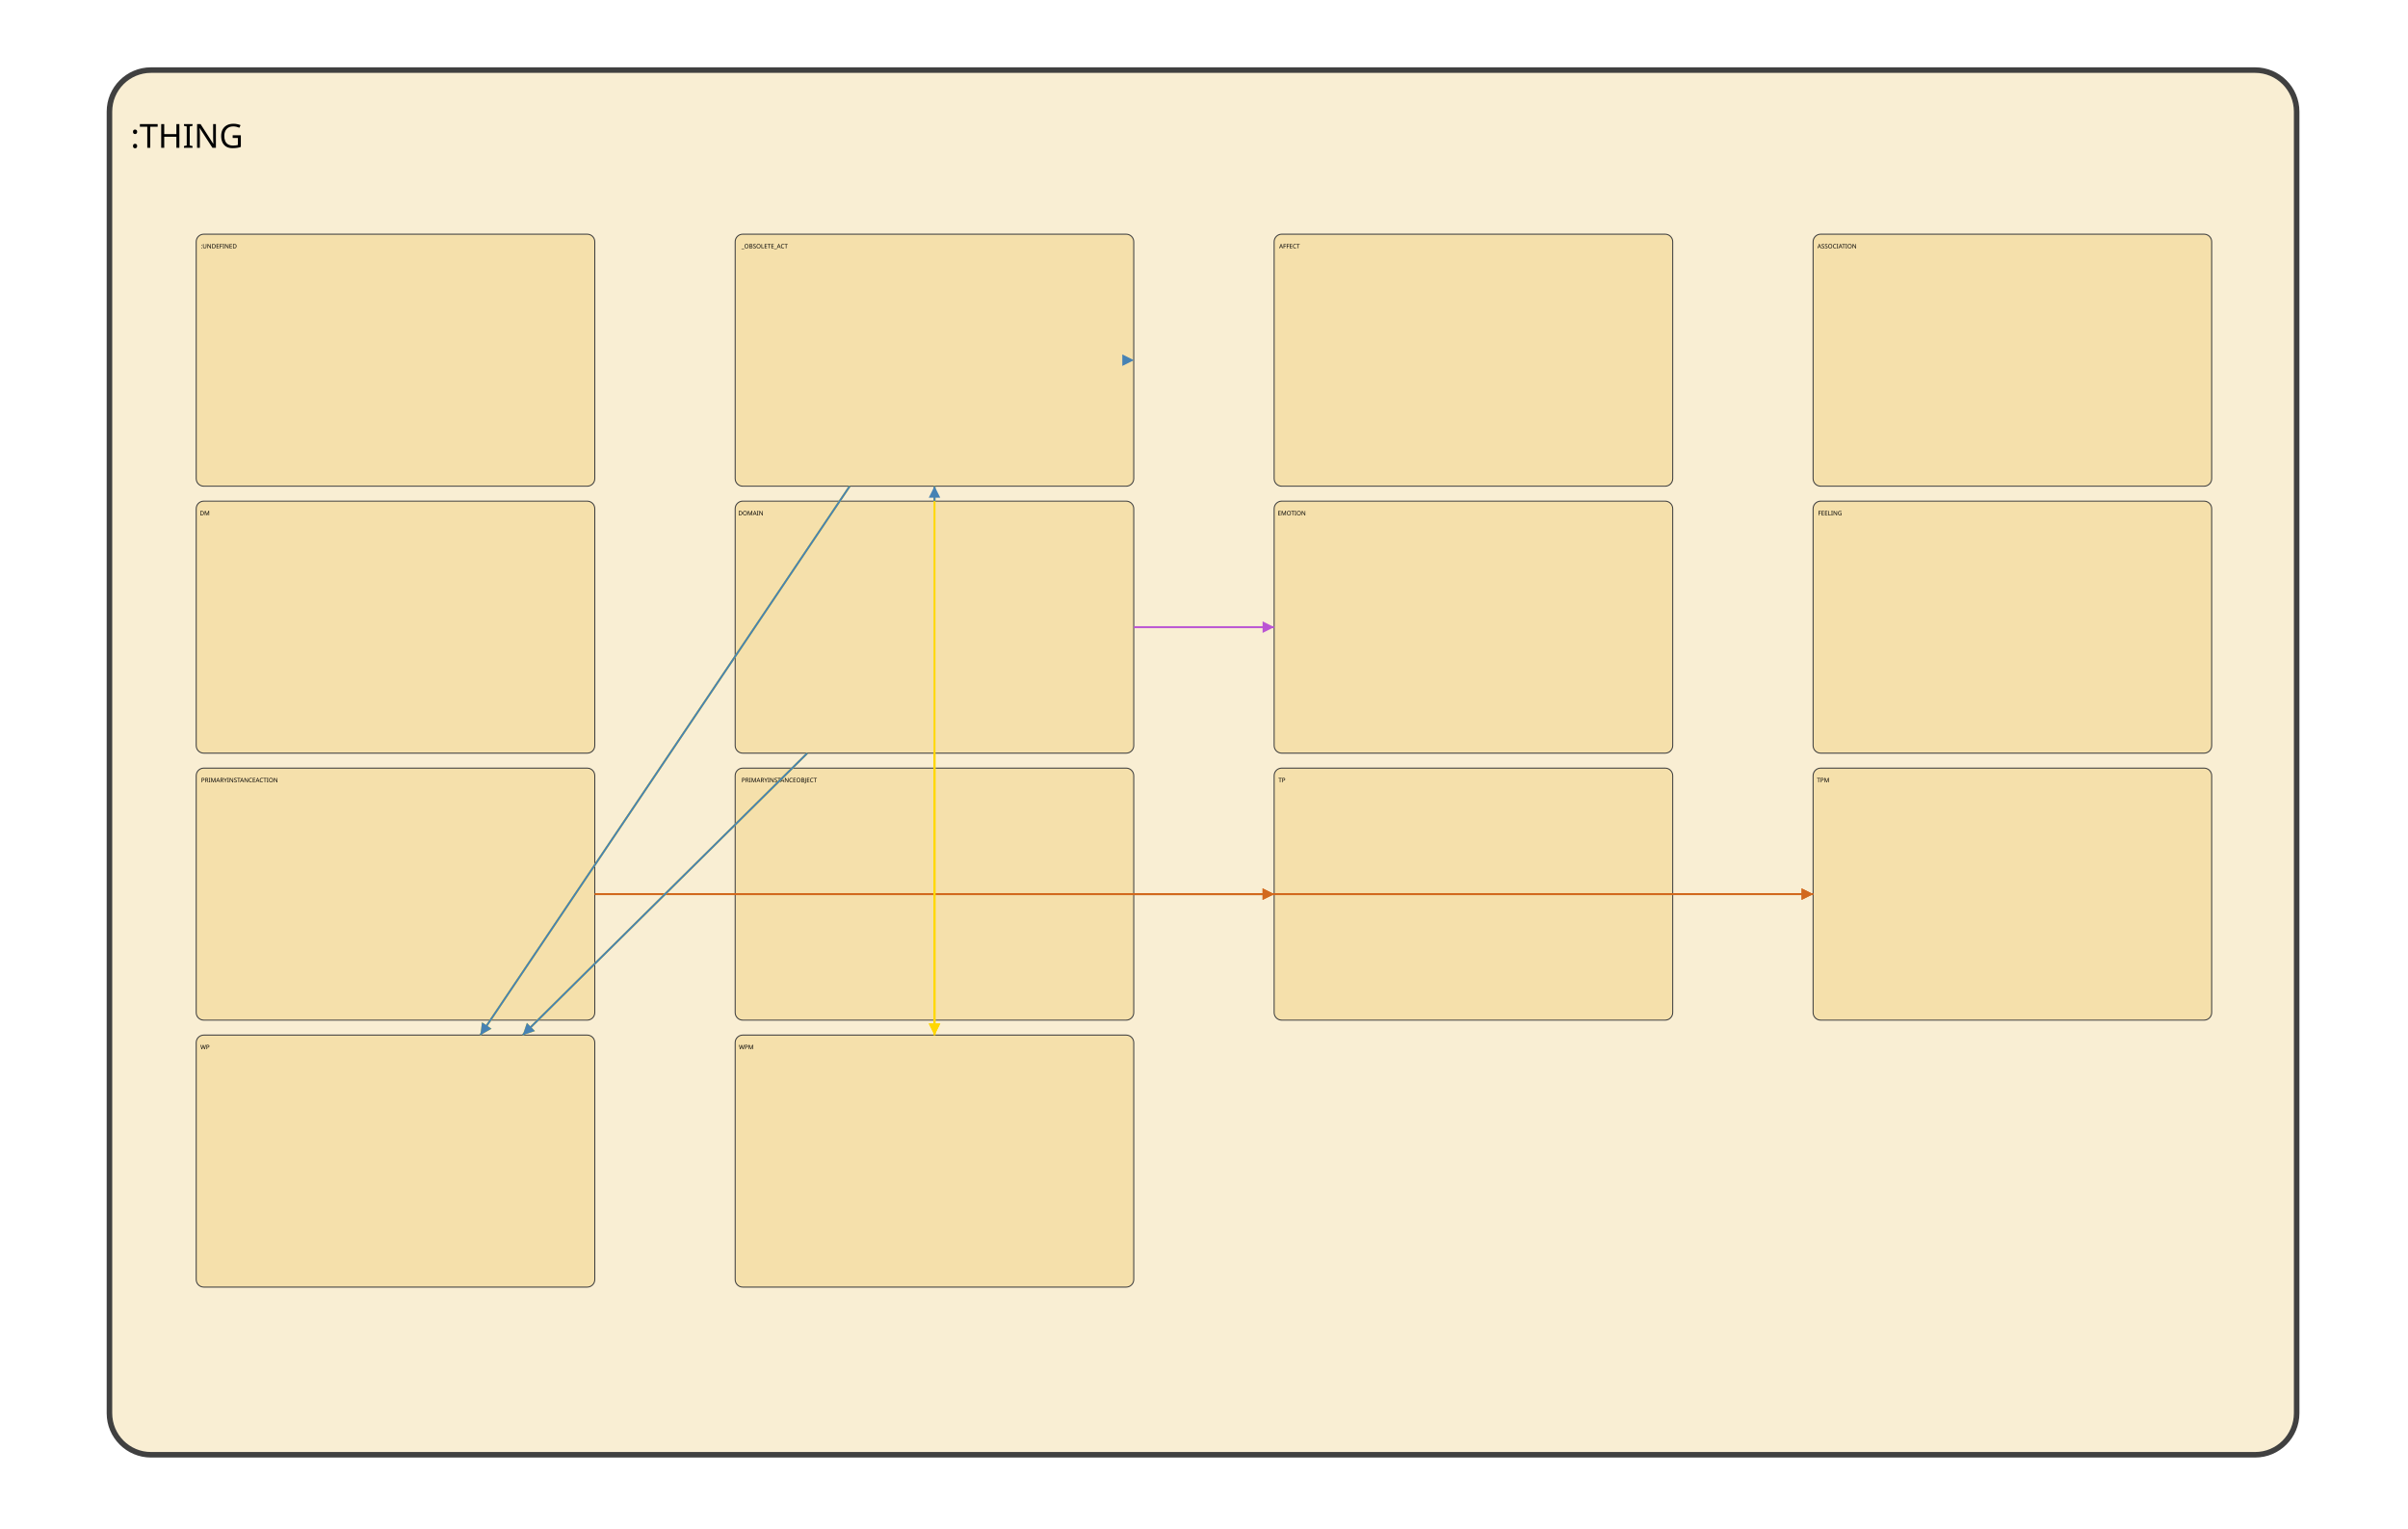
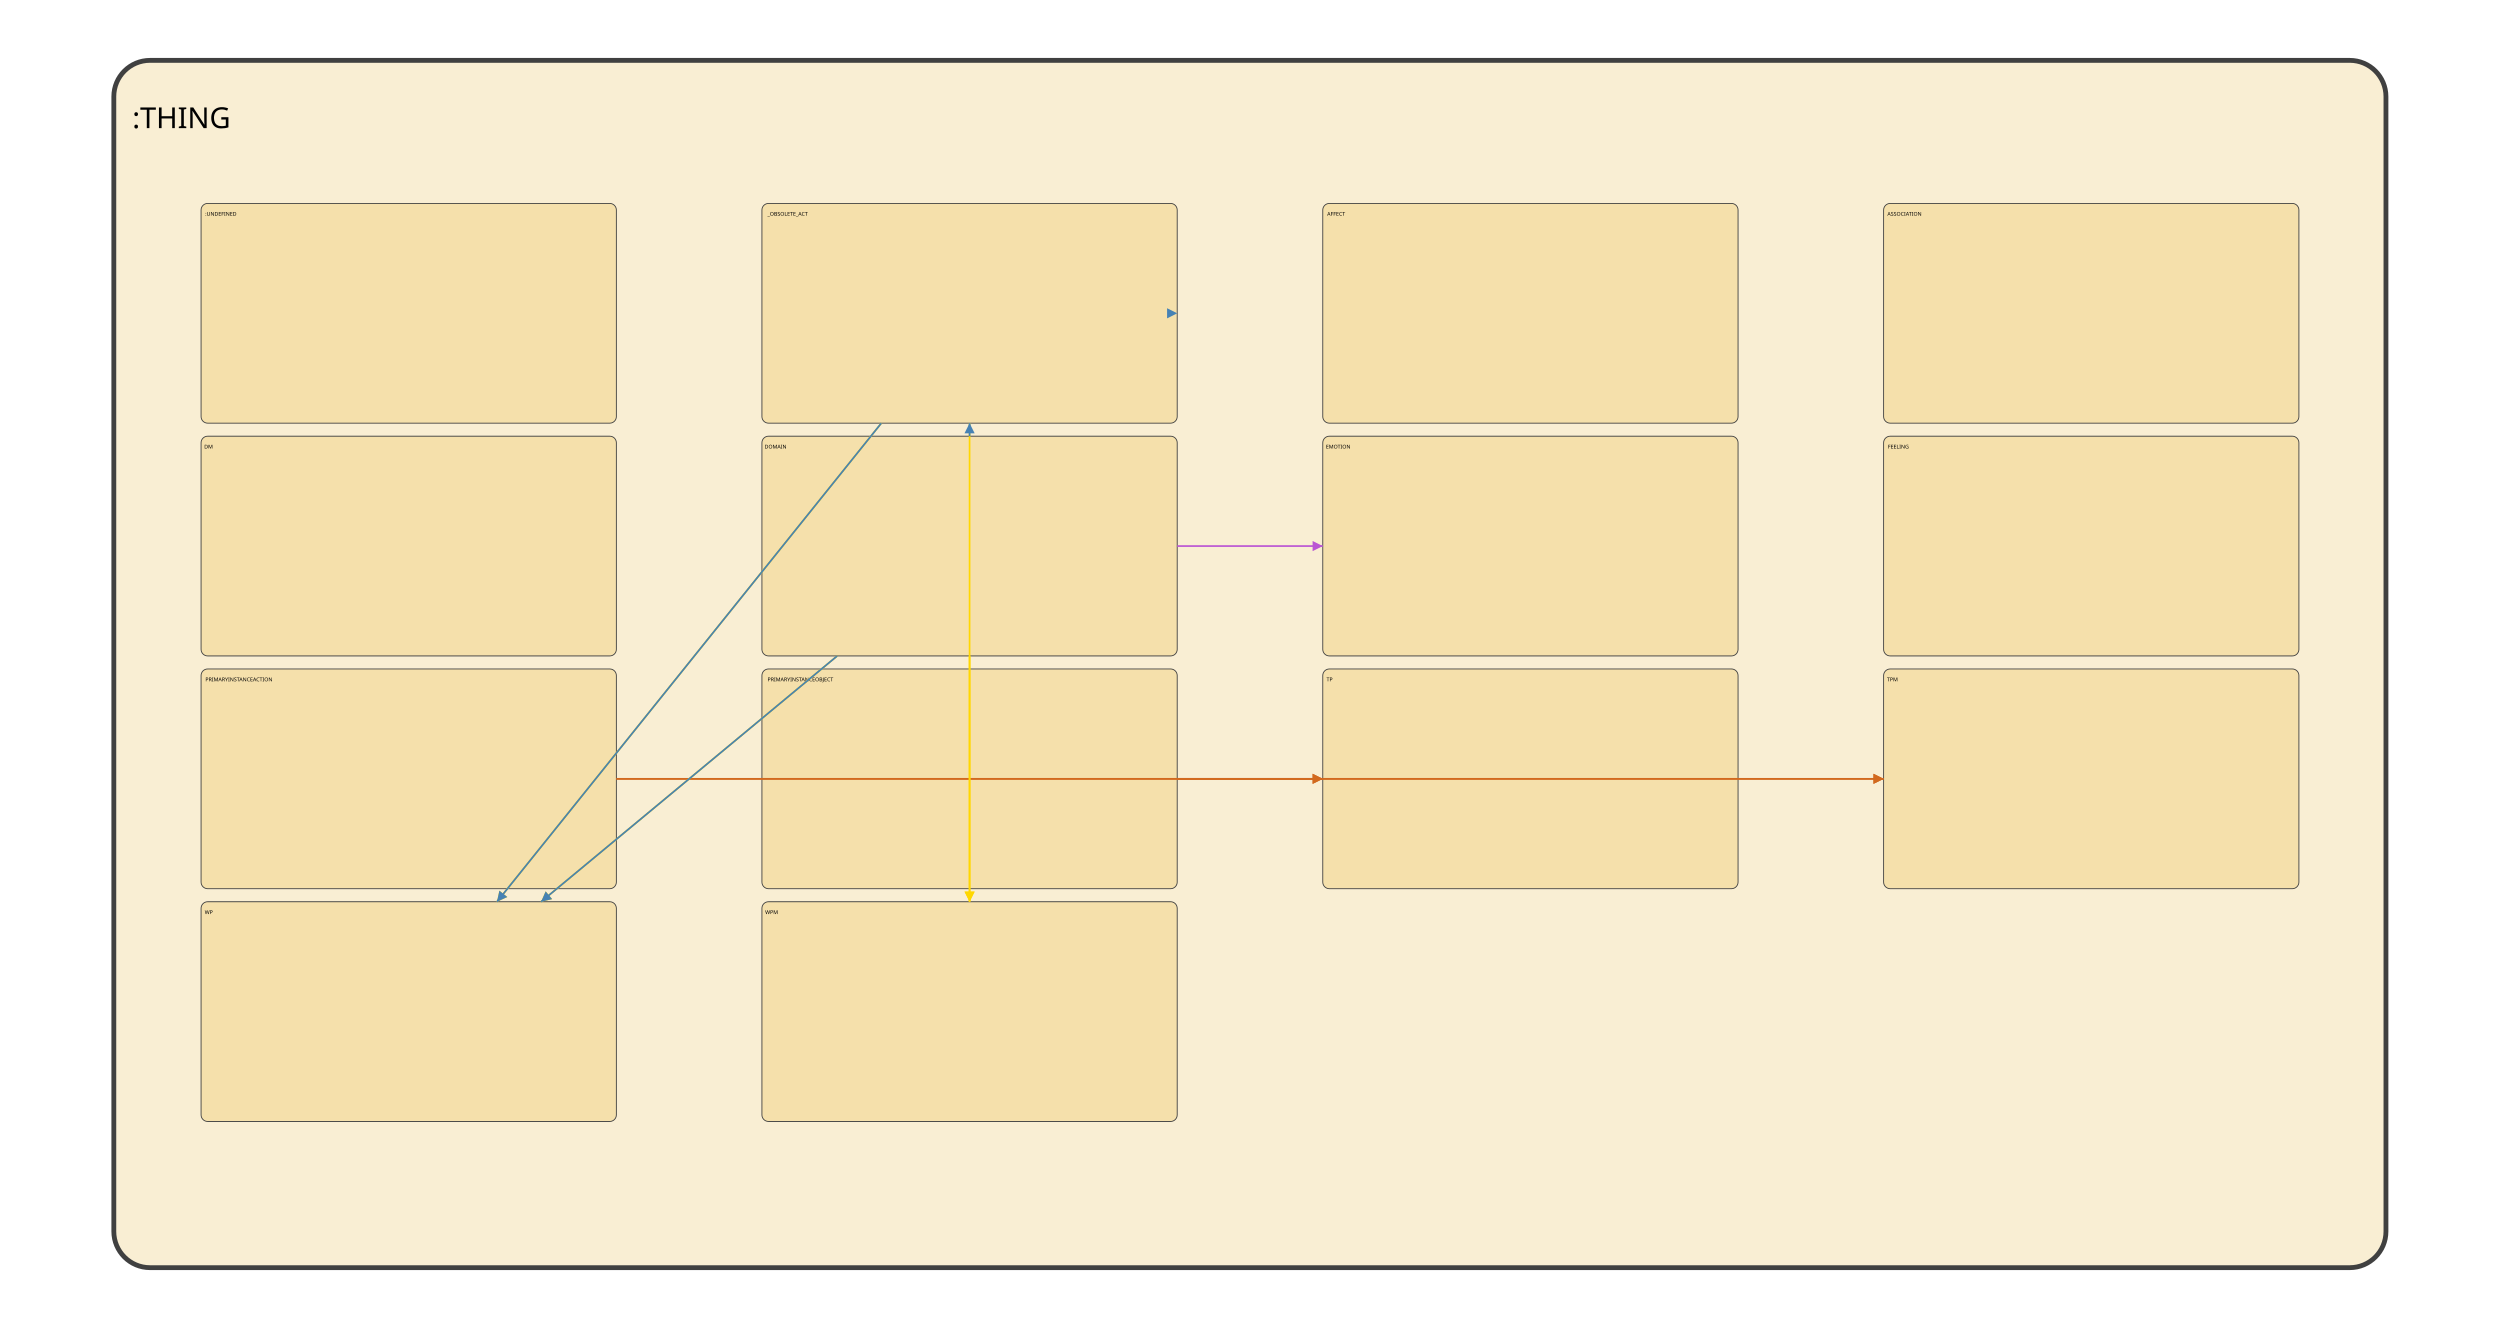
- <svg xmlns="http://www.w3.org/2000/svg" height="844.015" name="snapshot" width="1330.0">
+ <svg xmlns="http://www.w3.org/2000/svg" height="834.015" name="snapshot" width="1570.0">
  <AttributeMap name="Node Type" value="node color" />
  <defs>
    <marker id="arrowHead-10496" markerHeight="6" markerUnits="strokeWidth" markerWidth="8" orient="auto" refX="10" refY="5" viewBox="0 0 10 10">
      <path d="M 0 0 L 10 5 L 0 10 z" fill="rgb(255,215,0)" />
    </marker>
    <marker id="arrowHead-2987746" markerHeight="6" markerUnits="strokeWidth" markerWidth="8" orient="auto" refX="10" refY="5" viewBox="0 0 10 10">
      <path d="M 0 0 L 10 5 L 0 10 z" fill="rgb(210,105,30)" />
    </marker>
    <marker id="arrowHead-4565549" markerHeight="6" markerUnits="strokeWidth" markerWidth="8" orient="auto" refX="10" refY="5" viewBox="0 0 10 10">
      <path d="M 0 0 L 10 5 L 0 10 z" fill="rgb(186,85,211)" />
    </marker>
    <marker id="arrowHead-12156236" markerHeight="6" markerUnits="strokeWidth" markerWidth="8" orient="auto" refX="10" refY="5" viewBox="0 0 10 10">
      <path d="M 0 0 L 10 5 L 0 10 z" fill="rgb(70,130,180)" />
    </marker>
  </defs>
-   <g id="displayBean" transform="matrix(1.063404,0.0,0.0,1.063404,-42.16399,18.07604)">
-     <image visibility="hidden">ffd8ffe000104a46494600010200000100010000ffdb004300080606070605080707070909080a0c140d0c0b0b0c1912130f141d1a1f1e1d1a1c1c20242e2720222c231c1c2837292c30313434341f27393d38323c2e333432ffdb0043010909090c0b0c180d0d1832211c213232323232323232323232323232323232323232323232323232323232323232323232323232323232323232323232323232ffc0001108003f006403012200021101031101ffc4001f0000010501010101010100000000000000000102030405060708090a0bffc400b5100002010303020403050504040000017d01020300041105122131410613516107227114328191a1082342b1c11552d1f02433627282090a161718191a25262728292a3435363738393a434445464748494a535455565758595a636465666768696a737475767778797a838485868788898a92939495969798999aa2a3a4a5a6a7a8a9aab2b3b4b5b6b7b8b9bac2c3c4c5c6c7c8c9cad2d3d4d5d6d7d8d9dae1e2e3e4e5e6e7e8e9eaf1f2f3f4f5f6f7f8f9faffc4001f0100030101010101010101010000000000000102030405060708090a0bffc400b51100020102040403040705040400010277000102031104052131061241510761711322328108144291a1b1c109233352f0156272d10a162434e125f11718191a262728292a35363738393a434445464748494a535455565758595a636465666768696a737475767778797a82838485868788898a92939495969798999aa2a3a4a5a6a7a8a9aab2b3b4b5b6b7b8b9bac2c3c4c5c6c7c8c9cad2d3d4d5d6d7d8d9dae2e3e4e5e6e7e8e9eaf2f3f4f5f6f7f8f9faffda000c03010002110311003f00f799de456458c72d9a8f75cff74fe952bffc7c45f46fe9590b7339504caf923d6b0ab51437b9a422e5b1a5bae7fba7f4a375cff74fe959df689bfe7abffdf55a12bb7f66abee21b6a9c8383daa61554ef6be83945a1775cff74fe94d66bcdbf22f3ef8aa1f689bfe7b3ffdf54e4b89b7ae657c6477a85888b76d47ecd96a07d4483e7c48873c796fbbf98152eeb9fee9fd2997f232c71b23b2e4f638cf1547ed137fcf57ff00beaaaa558c25caee28c1c95cd1dd73fdd3fa51bae7fba7f4aab6734ad748ad231073c13ed4ebe9248ee4049194141c03ee69fb55c9cfa872be6e52c6eb9fee9fd291a4b8452c41c0f502b3fed137fcf67ffbeaac5bcaf243701dcb602e327eb4a15a33972ab84a0d2b9a7451457519113ffaf8be8d5849bb62f23a7a56ebff00c7c45f46ac2475d8bcf6ae3c574d0da9751d86f51f97ff005eb4e6e3495c7f717afe1597bd7d6b4e538d294b71f22f5edd2a30fb4b4e83a9ba333e7f51f953e307cd4c918dc3b7bfd699bd7d69f1b032a00792c3f9d73c6fccb4347b6e5fd4f3e5c78c7de3fcab37e6f51f97ff005eb4b5321638f27ab1ea6b3b7afad6d89bfb4d88a7f0962c73f6c4c91dfa0f6a7ea5bbed63180360fe66996241bc4c7bff002a7ea4c05d004f3b07f3354afec1e9d45ff2f0a7f37a8fcbff00af56ecf3e55ce4e4ed5edf5aabbd7d6ad599cc57247f757fad4504fda2d0aa9f09ad451457a473113ffc7c45f46fe9586a331afd2b71ff00d7c5f46ac245f91793d3d6b8b16b636a3d477038ed5a5206fecb1903ee2e3f4accd83d4fe75a930ce94b8e3e45e9f85461d692d7a155374661191c8069c99f31781f785336fb9fce9f1802543c9f9877f7ae78af796a68de85fd4b3e5c7903ef1ef59dcfa0adc9a08e75024048072307150ff67dbff75bfefa35d95b0f29cb9918c2a28ab328d967ed69c0effca9fa8ffc7d0ff707f3357a3b386270e8a770e99626965b58a770cea49031c31154a84bd9727517b45cdcc63559b4ff005573feeaff0033573fb3edff00badff7d1a1ede282094c608dc067249a8a5879425ccc72a8a4ac5aa28a2bb4c489ff00e3e22fa37f4ace5d3ee028185e07ad69491bb32b23852b9eab9fea29bb6e3fe7ac5ff7ecff00f155954a519fc45464e3b19ff609fd17f3abcf0bb588846378503db8c53b6dc7fcf58bfefd9ffe2a8db71ff3d62ffbf67ff8aa50a3185ecb71b9b7b99ff609fd17f3a72584e1d490b80477abdb6e3fe7ac5ff7ecff00f1546db8ff009eb17fdfb3ff00c554ac3413bd87ed244d4543b6e3fe7ac5ff007ecfff001546db8ff9eb17fdfb3ffc556f73326a2a1db71ff3d62ffbf67ff8aa36dc7fcf58bfefd9ff00e2a8b81354573ff1eeff004a4db71ff3d62ffbf67ff8aa478a7752ad2c783d7119ff001a009e8a28a607ffd9</image>
+   <g id="displayBean" transform="matrix(1.063369,0.0,0.0,1.063369,-49.74436,17.91776)">
+     <image visibility="hidden">ffd8ffe000104a46494600010200000100010000ffdb004300080606070605080707070909080a0c140d0c0b0b0c1912130f141d1a1f1e1d1a1c1c20242e2720222c231c1c2837292c30313434341f27393d38323c2e333432ffdb0043010909090c0b0c180d0d1832211c213232323232323232323232323232323232323232323232323232323232323232323232323232323232323232323232323232ffc00011080035006403012200021101031101ffc4001f0000010501010101010100000000000000000102030405060708090a0bffc400b5100002010303020403050504040000017d01020300041105122131410613516107227114328191a1082342b1c11552d1f02433627282090a161718191a25262728292a3435363738393a434445464748494a535455565758595a636465666768696a737475767778797a838485868788898a92939495969798999aa2a3a4a5a6a7a8a9aab2b3b4b5b6b7b8b9bac2c3c4c5c6c7c8c9cad2d3d4d5d6d7d8d9dae1e2e3e4e5e6e7e8e9eaf1f2f3f4f5f6f7f8f9faffc4001f0100030101010101010101010000000000000102030405060708090a0bffc400b51100020102040403040705040400010277000102031104052131061241510761711322328108144291a1b1c109233352f0156272d10a162434e125f11718191a262728292a35363738393a434445464748494a535455565758595a636465666768696a737475767778797a82838485868788898a92939495969798999aa2a3a4a5a6a7a8a9aab2b3b4b5b6b7b8b9bac2c3c4c5c6c7c8c9cad2d3d4d5d6d7d8d9dae2e3e4e5e6e7e8e9eaf2f3f4f5f6f7f8f9faffda000c03010002110311003f00f7998c9b916338272699b6ebfbe3f4ff000a95ff00d7c7f46fe9582aabb07ca3a7a573d6abecec6908f31b3b6ebfbe3f4ff0a36dd7f7c7e9fe1591b57fba3f2ad49803a5004646c5fe9534eaf3a6fb798e50e5b0fdb75fdf1fa7f85056ef1c3a83ef8ff0ac8dabfdd1f953a350244c019dc2b35894ddadf894e99a3125f8044d344cd9e362ede3f1cd49b6ebfbe3f4ff000a8b5200c51ee0339acddabfdd1f955d5adece5cbfa9308732b9afb6ebfbe3f4ff000a36dd7f7c7e9fe1542c40178980075fe54fd4941b95240cec1fccd3557f77cffa8727bdca5cdb75fdf1fa7f85237da514b17181cf6ff0ac9dabfdd1f955ab2004773818f957fad4d3afcf2e5b7e23942cae6b514515d86246ff00ebe3fa37f4ac1455d8bf28e95bcffebe3fa37f4ac150762fcc7a7b571e2fa6a6d4ba8edabfdd1f956a4dce963fdc5fe9595838fbc7f4ad39483a5800edf957fa567877a4b5e8554dd199b17d053e3502542147de1da98738fbff00ca9f1f12a7cdfc42b08b7ccb5346b4d8bfa900d1c791fc5deb3b62ff00747e55a3a910638f0d8f9bb566ff00c0cfe95b625fef37229fc259b1005da6001d7b7b549a9006e17201f907f3351d8f1769f367aff2a7ea43372b863f7074fa9aa5fc07af517fcbc2a6c5fee8fcaad590023b9c003e55feb55707fbc7f4ab565c4573ce7e55feb59e1ff88b51d4f84d6a28a2bd33988dff00d7c7f46fe95829bb62f4e95bcdfebe3fa37f4ace1a6ce140dd1f03d4ff008572e261295b951ad3695ee53f9bdab566cff658c7f717afe155ff00b3a7fef47f99ff000abaf0335988411bb6819edc5451a738a95d0e724dab18df37b53a3cf9a99c6370ab5fd9d3ff007a3fccff00852a69f32ba92d1e0107a9ff000ac6346a5d685b9c6db976e6dfed0aa376dc1cf4cd56fecc1ff3d7ff001dabf4577ca9424eed1829b5a22a4162219449e6671db14eb8b3171207dfb7031d335668a3d9439796da0733bdca1fd983fe7aff00e3b4f5b516d0cc77eedca3b63a67fc6ae5473ffa87fa5254a1177481ce4f4649451456a48c78c390773291d0a9a6f927fe7ac9f9d1451600f24ffcf593f3a3c93ff3d64fce8a295803c93ff3d64fce8f24ff00cf593f3a28a2c01e49ff009eb27e747927fe7ac9f9d1451600f24ffcf593f3a3c93ff3d64fce8a28b007927fe7ac9f9d060dc3064908f4cd14516025a28a2981ffd9</image>
    <g id="nodes_and_labels">
-       <rect fill="rgb(249,238,211)" height="500.0" id=":THING" panelMode="Children" rx="15.0" ry="15.0" stroke="rgb(64,64,64)" stroke-width="2" transform="matrix(1.438,0.0,0.0,1.438,96.5,19.4)" visibility="visible" width="790.0">
-         <transform height="1.438" scaleX="96.5" scaleY="19.4" width="0.0" x="1.438" y="0.0" />
+       <rect fill="rgb(249,238,211)" height="500.0" id=":THING" panelMode="Children" rx="15.0" ry="15.0" stroke="rgb(64,64,64)" stroke-width="2" transform="matrix(1.426,0.0,0.0,1.426,114.0,18.8)" visibility="visible" width="941.0">
+         <transform height="1.426" scaleX="114.0" scaleY="18.8" width="0.0" x="1.426" y="0.0" />
        <focus>false</focus>
      </rect>
-       <text fill="black" font-family="Dialog" font-size="12" text-anchor="middle" transform="matrix(1.438,0.0,0.0,1.438,96.5,19.4)" x="28.0" y="28.064">:THING</text>
-       <rect fill="rgb(245,224,171)" height="500.0" id="_OBSOLETE_ACT" panelMode="Closed" rx="15.0" ry="15.0" stroke="rgb(64,64,64)" stroke-width="2" transform="matrix(0.261716,0.0,0.0,0.261716,421.496,104.6024)" visibility="visible" width="791.0">
-         <transform height="0.182" scaleX="226.006" scaleY="59.251" width="0.0" x="0.182" y="0.0" />
-         <parentId>1074</parentId>
+       <text fill="black" font-family="Dialog" font-size="12" text-anchor="middle" transform="matrix(1.426,0.0,0.0,1.426,114.0,18.8)" x="28.0" y="28.064">:THING</text>
+       <rect fill="rgb(245,224,171)" height="500.0" id="_OBSOLETE_ACT" panelMode="Closed" rx="15.0" ry="15.0" stroke="rgb(64,64,64)" stroke-width="2" transform="matrix(0.259532,0.0,0.0,0.259532,496.753,103.2914)" visibility="visible" width="945.0">
+         <transform height="0.182" scaleX="268.41" scaleY="59.251" width="0.0" x="0.182" y="0.0" />
+         <parentId>873</parentId>
        <focus>false</focus>
      </rect>
-       <text fill="black" font-family="Dialog" font-size="12" text-anchor="middle" transform="matrix(0.261716,0.0,0.0,0.261716,421.496,104.6024)" x="58.5" y="28.064">_OBSOLETE_ACT</text>
-       <rect fill="rgb(245,224,171)" height="500.0" id="WPM" panelMode="Closed" rx="15.0" ry="15.0" stroke="rgb(64,64,64)" stroke-width="2" transform="matrix(0.261716,0.0,0.0,0.261716,421.496,520.4774)" visibility="visible" width="791.0">
-         <transform height="0.182" scaleX="226.006" scaleY="348.454" width="0.0" x="0.182" y="0.0" />
-         <parentId>1074</parentId>
+       <text fill="black" font-family="Dialog" font-size="12" text-anchor="middle" transform="matrix(0.259532,0.0,0.0,0.259532,496.753,103.2914)" x="58.5" y="28.064">_OBSOLETE_ACT</text>
+       <rect fill="rgb(245,224,171)" height="500.0" id="WPM" panelMode="Closed" rx="15.0" ry="15.0" stroke="rgb(64,64,64)" stroke-width="2" transform="matrix(0.259532,0.0,0.0,0.259532,496.753,515.6959)" visibility="visible" width="945.0">
+         <transform height="0.182" scaleX="268.41" scaleY="348.454" width="0.0" x="0.182" y="0.0" />
+         <parentId>873</parentId>
        <focus>false</focus>
      </rect>
-       <text fill="black" font-family="Dialog" font-size="12" text-anchor="middle" transform="matrix(0.261716,0.0,0.0,0.261716,421.496,520.4774)" x="22.0" y="28.064">WPM</text>
-       <rect fill="rgb(245,224,171)" height="500.0" id="WP" panelMode="Closed" rx="15.0" ry="15.0" stroke="rgb(64,64,64)" stroke-width="2" transform="matrix(0.261716,0.0,0.0,0.261716,141.56,520.4774)" visibility="visible" width="791.0">
-         <transform height="0.182" scaleX="31.335" scaleY="348.454" width="0.0" x="0.182" y="0.0" />
-         <parentId>1074</parentId>
+       <text fill="black" font-family="Dialog" font-size="12" text-anchor="middle" transform="matrix(0.259532,0.0,0.0,0.259532,496.753,515.6959)" x="22.0" y="28.064">WPM</text>
+       <rect fill="rgb(245,224,171)" height="500.0" id="WP" panelMode="Closed" rx="15.0" ry="15.0" stroke="rgb(64,64,64)" stroke-width="2" transform="matrix(0.259532,0.0,0.0,0.259532,165.531,515.6959)" visibility="visible" width="945.0">
+         <transform height="0.182" scaleX="36.137" scaleY="348.454" width="0.0" x="0.182" y="0.0" />
+         <parentId>873</parentId>
        <focus>false</focus>
      </rect>
-       <text fill="black" font-family="Dialog" font-size="12" text-anchor="middle" transform="matrix(0.261716,0.0,0.0,0.261716,141.56,520.4774)" x="17.5" y="28.064">WP</text>
-       <rect fill="rgb(245,224,171)" height="500.0" id="TPM" panelMode="Closed" rx="15.0" ry="15.0" stroke="rgb(64,64,64)" stroke-width="2" transform="matrix(0.261716,0.0,0.0,0.261716,981.368,381.8524)" visibility="visible" width="791.0">
-         <transform height="0.182" scaleX="615.346" scaleY="252.053" width="0.0" x="0.182" y="0.0" />
-         <parentId>1074</parentId>
+       <text fill="black" font-family="Dialog" font-size="12" text-anchor="middle" transform="matrix(0.259532,0.0,0.0,0.259532,165.531,515.6959)" x="17.5" y="28.064">WP</text>
+       <rect fill="rgb(245,224,171)" height="500.0" id="TPM" panelMode="Closed" rx="15.0" ry="15.0" stroke="rgb(64,64,64)" stroke-width="2" transform="matrix(0.259532,0.0,0.0,0.259532,1159.197,378.2278)" visibility="visible" width="945.0">
+         <transform height="0.182" scaleX="732.957" scaleY="252.053" width="0.0" x="0.182" y="0.0" />
+         <parentId>873</parentId>
        <focus>false</focus>
      </rect>
-       <text fill="black" font-family="Dialog" font-size="12" text-anchor="middle" transform="matrix(0.261716,0.0,0.0,0.261716,981.368,381.8524)" x="20.0" y="28.064">TPM</text>
-       <rect fill="rgb(245,224,171)" height="500.0" id="TP" panelMode="Closed" rx="15.0" ry="15.0" stroke="rgb(64,64,64)" stroke-width="2" transform="matrix(0.261716,0.0,0.0,0.261716,701.432,381.8524)" visibility="visible" width="791.0">
-         <transform height="0.182" scaleX="420.676" scaleY="252.053" width="0.0" x="0.182" y="0.0" />
-         <parentId>1074</parentId>
+       <text fill="black" font-family="Dialog" font-size="12" text-anchor="middle" transform="matrix(0.259532,0.0,0.0,0.259532,1159.197,378.2278)" x="20.0" y="28.064">TPM</text>
+       <rect fill="rgb(245,224,171)" height="500.0" id="TP" panelMode="Closed" rx="15.0" ry="15.0" stroke="rgb(64,64,64)" stroke-width="2" transform="matrix(0.259532,0.0,0.0,0.259532,827.975,378.2278)" visibility="visible" width="945.0">
+         <transform height="0.182" scaleX="500.684" scaleY="252.053" width="0.0" x="0.182" y="0.0" />
+         <parentId>873</parentId>
        <focus>false</focus>
      </rect>
-       <text fill="black" font-family="Dialog" font-size="12" text-anchor="middle" transform="matrix(0.261716,0.0,0.0,0.261716,701.432,381.8524)" x="15.5" y="28.064">TP</text>
-       <rect fill="rgb(245,224,171)" height="500.0" id="PRIMARYINSTANCEOBJECT" panelMode="Closed" rx="15.0" ry="15.0" stroke="rgb(64,64,64)" stroke-width="2" transform="matrix(0.261716,0.0,0.0,0.261716,421.496,381.8524)" visibility="visible" width="791.0">
-         <transform height="0.182" scaleX="226.006" scaleY="252.053" width="0.0" x="0.182" y="0.0" />
-         <parentId>1074</parentId>
+       <text fill="black" font-family="Dialog" font-size="12" text-anchor="middle" transform="matrix(0.259532,0.0,0.0,0.259532,827.975,378.2278)" x="15.5" y="28.064">TP</text>
+       <rect fill="rgb(245,224,171)" height="500.0" id="PRIMARYINSTANCEOBJECT" panelMode="Closed" rx="15.0" ry="15.0" stroke="rgb(64,64,64)" stroke-width="2" transform="matrix(0.259532,0.0,0.0,0.259532,496.753,378.2278)" visibility="visible" width="945.0">
+         <transform height="0.182" scaleX="268.41" scaleY="252.053" width="0.0" x="0.182" y="0.0" />
+         <parentId>873</parentId>
        <focus>false</focus>
      </rect>
-       <text fill="black" font-family="Dialog" font-size="12" text-anchor="middle" transform="matrix(0.261716,0.0,0.0,0.261716,421.496,381.8524)" x="87.5" y="28.064">PRIMARYINSTANCEOBJECT</text>
-       <rect fill="rgb(245,224,171)" height="500.0" id="PRIMARYINSTANCEACTION" panelMode="Closed" rx="15.0" ry="15.0" stroke="rgb(64,64,64)" stroke-width="2" transform="matrix(0.261716,0.0,0.0,0.261716,141.56,381.8524)" visibility="visible" width="791.0">
-         <transform height="0.182" scaleX="31.335" scaleY="252.053" width="0.0" x="0.182" y="0.0" />
-         <parentId>1074</parentId>
+       <text fill="black" font-family="Dialog" font-size="12" text-anchor="middle" transform="matrix(0.259532,0.0,0.0,0.259532,496.753,378.2278)" x="87.5" y="28.064">PRIMARYINSTANCEOBJECT</text>
+       <rect fill="rgb(245,224,171)" height="500.0" id="PRIMARYINSTANCEACTION" panelMode="Closed" rx="15.0" ry="15.0" stroke="rgb(64,64,64)" stroke-width="2" transform="matrix(0.259532,0.0,0.0,0.259532,165.531,378.2278)" visibility="visible" width="945.0">
+         <transform height="0.182" scaleX="36.137" scaleY="252.053" width="0.0" x="0.182" y="0.0" />
+         <parentId>873</parentId>
        <focus>false</focus>
      </rect>
-       <text fill="black" font-family="Dialog" font-size="12" text-anchor="middle" transform="matrix(0.261716,0.0,0.0,0.261716,141.56,381.8524)" x="86.0" y="28.064">PRIMARYINSTANCEACTION</text>
-       <rect fill="rgb(245,224,171)" height="500.0" id="FEELING" panelMode="Closed" rx="15.0" ry="15.0" stroke="rgb(64,64,64)" stroke-width="2" transform="matrix(0.261716,0.0,0.0,0.261716,981.368,243.2274)" visibility="visible" width="791.0">
-         <transform height="0.182" scaleX="615.346" scaleY="155.652" width="0.0" x="0.182" y="0.0" />
-         <parentId>1074</parentId>
+       <text fill="black" font-family="Dialog" font-size="12" text-anchor="middle" transform="matrix(0.259532,0.0,0.0,0.259532,165.531,378.2278)" x="86.0" y="28.064">PRIMARYINSTANCEACTION</text>
+       <rect fill="rgb(245,224,171)" height="500.0" id="FEELING" panelMode="Closed" rx="15.0" ry="15.0" stroke="rgb(64,64,64)" stroke-width="2" transform="matrix(0.259532,0.0,0.0,0.259532,1159.197,240.7596)" visibility="visible" width="945.0">
+         <transform height="0.182" scaleX="732.957" scaleY="155.652" width="0.0" x="0.182" y="0.0" />
+         <parentId>873</parentId>
        <focus>false</focus>
      </rect>
-       <text fill="black" font-family="Dialog" font-size="12" text-anchor="middle" transform="matrix(0.261716,0.0,0.0,0.261716,981.368,243.2274)" x="33.5" y="28.064">FEELING</text>
-       <rect fill="rgb(245,224,171)" height="500.0" id="EMOTION" panelMode="Closed" rx="15.0" ry="15.0" stroke="rgb(64,64,64)" stroke-width="2" transform="matrix(0.261716,0.0,0.0,0.261716,701.432,243.2274)" visibility="visible" width="791.0">
-         <transform height="0.182" scaleX="420.676" scaleY="155.652" width="0.0" x="0.182" y="0.0" />
-         <parentId>1074</parentId>
+       <text fill="black" font-family="Dialog" font-size="12" text-anchor="middle" transform="matrix(0.259532,0.0,0.0,0.259532,1159.197,240.7596)" x="33.5" y="28.064">FEELING</text>
+       <rect fill="rgb(245,224,171)" height="500.0" id="EMOTION" panelMode="Closed" rx="15.0" ry="15.0" stroke="rgb(64,64,64)" stroke-width="2" transform="matrix(0.259532,0.0,0.0,0.259532,827.975,240.7596)" visibility="visible" width="945.0">
+         <transform height="0.182" scaleX="500.684" scaleY="155.652" width="0.0" x="0.182" y="0.0" />
+         <parentId>873</parentId>
        <focus>false</focus>
      </rect>
-       <text fill="black" font-family="Dialog" font-size="12" text-anchor="middle" transform="matrix(0.261716,0.0,0.0,0.261716,701.432,243.2274)" x="35.0" y="28.064">EMOTION</text>
-       <rect fill="rgb(245,224,171)" height="500.0" id="DOMAIN" panelMode="Closed" rx="15.0" ry="15.0" stroke="rgb(64,64,64)" stroke-width="2" transform="matrix(0.261716,0.0,0.0,0.261716,421.496,243.2274)" visibility="visible" width="791.0">
-         <transform height="0.182" scaleX="226.006" scaleY="155.652" width="0.0" x="0.182" y="0.0" />
-         <parentId>1074</parentId>
+       <text fill="black" font-family="Dialog" font-size="12" text-anchor="middle" transform="matrix(0.259532,0.0,0.0,0.259532,827.975,240.7596)" x="35.0" y="28.064">EMOTION</text>
+       <rect fill="rgb(245,224,171)" height="500.0" id="DOMAIN" panelMode="Closed" rx="15.0" ry="15.0" stroke="rgb(64,64,64)" stroke-width="2" transform="matrix(0.259532,0.0,0.0,0.259532,496.753,240.7596)" visibility="visible" width="945.0">
+         <transform height="0.182" scaleX="268.41" scaleY="155.652" width="0.0" x="0.182" y="0.0" />
+         <parentId>873</parentId>
        <focus>false</focus>
      </rect>
-       <text fill="black" font-family="Dialog" font-size="12" text-anchor="middle" transform="matrix(0.261716,0.0,0.0,0.261716,421.496,243.2274)" x="31.0" y="28.064">DOMAIN</text>
-       <rect fill="rgb(245,224,171)" height="500.0" id="DM" panelMode="Closed" rx="15.0" ry="15.0" stroke="rgb(64,64,64)" stroke-width="2" transform="matrix(0.261716,0.0,0.0,0.261716,141.56,243.2274)" visibility="visible" width="791.0">
-         <transform height="0.182" scaleX="31.335" scaleY="155.652" width="0.0" x="0.182" y="0.0" />
-         <parentId>1074</parentId>
+       <text fill="black" font-family="Dialog" font-size="12" text-anchor="middle" transform="matrix(0.259532,0.0,0.0,0.259532,496.753,240.7596)" x="31.0" y="28.064">DOMAIN</text>
+       <rect fill="rgb(245,224,171)" height="500.0" id="DM" panelMode="Closed" rx="15.0" ry="15.0" stroke="rgb(64,64,64)" stroke-width="2" transform="matrix(0.259532,0.0,0.0,0.259532,165.531,240.7596)" visibility="visible" width="945.0">
+         <transform height="0.182" scaleX="36.137" scaleY="155.652" width="0.0" x="0.182" y="0.0" />
+         <parentId>873</parentId>
        <focus>false</focus>
      </rect>
-       <text fill="black" font-family="Dialog" font-size="12" text-anchor="middle" transform="matrix(0.261716,0.0,0.0,0.261716,141.56,243.2274)" x="17.0" y="28.064">DM</text>
-       <rect fill="rgb(245,224,171)" height="500.0" id="ASSOCIATION" panelMode="Closed" rx="15.0" ry="15.0" stroke="rgb(64,64,64)" stroke-width="2" transform="matrix(0.261716,0.0,0.0,0.261716,981.368,104.6024)" visibility="visible" width="791.0">
-         <transform height="0.182" scaleX="615.346" scaleY="59.251" width="0.0" x="0.182" y="0.0" />
-         <parentId>1074</parentId>
+       <text fill="black" font-family="Dialog" font-size="12" text-anchor="middle" transform="matrix(0.259532,0.0,0.0,0.259532,165.531,240.7596)" x="17.0" y="28.064">DM</text>
+       <rect fill="rgb(245,224,171)" height="500.0" id="ASSOCIATION" panelMode="Closed" rx="15.0" ry="15.0" stroke="rgb(64,64,64)" stroke-width="2" transform="matrix(0.259532,0.0,0.0,0.259532,1159.197,103.2914)" visibility="visible" width="945.0">
+         <transform height="0.182" scaleX="732.957" scaleY="59.251" width="0.0" x="0.182" y="0.0" />
+         <parentId>873</parentId>
        <focus>false</focus>
      </rect>
-       <text fill="black" font-family="Dialog" font-size="12" text-anchor="middle" transform="matrix(0.261716,0.0,0.0,0.261716,981.368,104.6024)" x="47.5" y="28.064">ASSOCIATION</text>
-       <rect fill="rgb(245,224,171)" height="500.0" id="AFFECT" panelMode="Closed" rx="15.0" ry="15.0" stroke="rgb(64,64,64)" stroke-width="2" transform="matrix(0.261716,0.0,0.0,0.261716,701.432,104.6024)" visibility="visible" width="791.0">
-         <transform height="0.182" scaleX="420.676" scaleY="59.251" width="0.0" x="0.182" y="0.0" />
-         <parentId>1074</parentId>
+       <text fill="black" font-family="Dialog" font-size="12" text-anchor="middle" transform="matrix(0.259532,0.0,0.0,0.259532,1159.197,103.2914)" x="47.5" y="28.064">ASSOCIATION</text>
+       <rect fill="rgb(245,224,171)" height="500.0" id="AFFECT" panelMode="Closed" rx="15.0" ry="15.0" stroke="rgb(64,64,64)" stroke-width="2" transform="matrix(0.259532,0.0,0.0,0.259532,827.975,103.2914)" visibility="visible" width="945.0">
+         <transform height="0.182" scaleX="500.684" scaleY="59.251" width="0.0" x="0.182" y="0.0" />
+         <parentId>873</parentId>
        <focus>false</focus>
      </rect>
-       <text fill="black" font-family="Dialog" font-size="12" text-anchor="middle" transform="matrix(0.261716,0.0,0.0,0.261716,701.432,104.6024)" x="30.5" y="28.064">AFFECT</text>
-       <rect fill="rgb(245,224,171)" height="500.0" id=":UNDEFINED" panelMode="Closed" rx="15.0" ry="15.0" stroke="rgb(64,64,64)" stroke-width="2" transform="matrix(0.261716,0.0,0.0,0.261716,141.56,104.6024)" visibility="visible" width="791.0">
-         <transform height="0.182" scaleX="31.335" scaleY="59.251" width="0.0" x="0.182" y="0.0" />
-         <parentId>1074</parentId>
+       <text fill="black" font-family="Dialog" font-size="12" text-anchor="middle" transform="matrix(0.259532,0.0,0.0,0.259532,827.975,103.2914)" x="30.5" y="28.064">AFFECT</text>
+       <rect fill="rgb(245,224,171)" height="500.0" id=":UNDEFINED" panelMode="Closed" rx="15.0" ry="15.0" stroke="rgb(64,64,64)" stroke-width="2" transform="matrix(0.259532,0.0,0.0,0.259532,165.531,103.2914)" visibility="visible" width="945.0">
+         <transform height="0.182" scaleX="36.137" scaleY="59.251" width="0.0" x="0.182" y="0.0" />
+         <parentId>873</parentId>
        <focus>false</focus>
      </rect>
-       <text fill="black" font-family="Dialog" font-size="12" text-anchor="middle" transform="matrix(0.261716,0.0,0.0,0.261716,141.56,104.6024)" x="45.0" y="28.064">:UNDEFINED</text>
+       <text fill="black" font-family="Dialog" font-size="12" text-anchor="middle" transform="matrix(0.259532,0.0,0.0,0.259532,165.531,103.2914)" x="45.0" y="28.064">:UNDEFINED</text>
    </g>
    <g id="arcs">
-       <line marker-end="url(#arrowHead-2987746)" stroke="rgb(210,105,30)" stroke-width="1" visibility="visible" x1="348.632" x2="701.432" y1="447.281" y2="447.281" />
-       <line marker-end="url(#arrowHead-2987746)" stroke="rgb(210,105,30)" stroke-width="1" visibility="visible" x1="348.632" x2="981.368" y1="447.281" y2="447.281" />
-       <line marker-end="url(#arrowHead-2987746)" stroke="rgb(210,105,30)" stroke-width="1" visibility="visible" x1="628.568" x2="701.432" y1="447.281" y2="447.281" />
-       <line marker-end="url(#arrowHead-2987746)" stroke="rgb(210,105,30)" stroke-width="1" visibility="visible" x1="628.568" x2="981.368" y1="447.281" y2="447.281" />
-       <line marker-end="url(#arrowHead-10496)" stroke="rgb(255,215,0)" stroke-width="1" visibility="visible" x1="525.032" x2="525.032" y1="235.46" y2="520.477" />
-       <line marker-end="url(#arrowHead-10496)" stroke="rgb(255,215,0)" stroke-width="1" visibility="visible" x1="525.032" x2="525.032" y1="374.085" y2="520.477" />
-       <line marker-end="url(#arrowHead-10496)" stroke="rgb(255,215,0)" stroke-width="1" visibility="visible" x1="480.99" x2="289.138" y1="235.46" y2="520.477" />
-       <line marker-end="url(#arrowHead-12156236)" stroke="rgb(70,130,180)" stroke-width="1" visibility="visible" x1="525.032" x2="525.032" y1="243.227" y2="235.46" />
-       <line marker-end="url(#arrowHead-12156236)" stroke="rgb(70,130,180)" stroke-width="1" visibility="visible" x1="480.99" x2="289.138" y1="235.46" y2="520.477" />
-       <line marker-end="url(#arrowHead-12156236)" stroke="rgb(70,130,180)" stroke-width="1" visibility="visible" x1="628.568" x2="628.568" y1="170.031" y2="170.031" />
-       <line marker-end="url(#arrowHead-4565549)" stroke="rgb(186,85,211)" stroke-width="1" visibility="visible" x1="628.568" x2="701.432" y1="308.656" y2="308.656" />
-       <line marker-end="url(#arrowHead-10496)" stroke="rgb(255,215,0)" stroke-width="1" visibility="visible" x1="458.969" x2="311.159" y1="374.085" y2="520.477" />
-       <line marker-end="url(#arrowHead-12156236)" stroke="rgb(70,130,180)" stroke-width="1" visibility="visible" x1="458.969" x2="311.159" y1="374.085" y2="520.477" />
+       <line marker-end="url(#arrowHead-2987746)" stroke="rgb(210,105,30)" stroke-width="1" visibility="visible" x1="410.803" x2="1159.197" y1="443.111" y2="443.111" />
+       <line marker-end="url(#arrowHead-2987746)" stroke="rgb(210,105,30)" stroke-width="1" visibility="visible" x1="410.803" x2="827.975" y1="443.111" y2="443.111" />
+       <line marker-end="url(#arrowHead-2987746)" stroke="rgb(210,105,30)" stroke-width="1" visibility="visible" x1="742.025" x2="1159.197" y1="443.111" y2="443.111" />
+       <line marker-end="url(#arrowHead-2987746)" stroke="rgb(210,105,30)" stroke-width="1" visibility="visible" x1="742.025" x2="827.975" y1="443.111" y2="443.111" />
+       <line marker-end="url(#arrowHead-10496)" stroke="rgb(255,215,0)" stroke-width="1" visibility="visible" x1="619.389" x2="619.389" y1="233.057" y2="515.696" />
+       <line marker-end="url(#arrowHead-10496)" stroke="rgb(255,215,0)" stroke-width="1" visibility="visible" x1="619.389" x2="619.389" y1="370.526" y2="515.696" />
+       <line marker-end="url(#arrowHead-12156236)" stroke="rgb(70,130,180)" stroke-width="1" visibility="visible" x1="619.389" x2="619.389" y1="240.76" y2="233.057" />
+       <line marker-end="url(#arrowHead-12156236)" stroke="rgb(70,130,180)" stroke-width="1" visibility="visible" x1="742.025" x2="742.025" y1="168.174" y2="168.174" />
+       <line marker-end="url(#arrowHead-10496)" stroke="rgb(255,215,0)" stroke-width="1" visibility="visible" x1="567.278" x2="340.278" y1="233.057" y2="515.696" />
+       <line marker-end="url(#arrowHead-12156236)" stroke="rgb(70,130,180)" stroke-width="1" visibility="visible" x1="567.278" x2="340.278" y1="233.057" y2="515.696" />
+       <line marker-end="url(#arrowHead-4565549)" stroke="rgb(186,85,211)" stroke-width="1" visibility="visible" x1="742.025" x2="827.975" y1="305.643" y2="305.643" />
+       <line marker-end="url(#arrowHead-10496)" stroke="rgb(255,215,0)" stroke-width="1" visibility="visible" x1="541.223" x2="366.333" y1="370.526" y2="515.696" />
+       <line marker-end="url(#arrowHead-12156236)" stroke="rgb(70,130,180)" stroke-width="1" visibility="visible" x1="541.223" x2="366.333" y1="370.526" y2="515.696" />
    </g>
  </g>
  <g name="non_display" visibility="hidden">
    <g name="info" visibility="hidden">
      <text name="userName">noName</text>
      <text name="prjName">ADAM_EC2SC2_EAT</text>
-       <text name="timeStamp">Do, 20 Okt 2016 08:32:51 +0000</text>
+       <text name="timeStamp">Mo, 28 Nov 2016 15:41:24 +0000</text>
      <text name="userComment">[no comment entered]</text>
-       <text id="currentScale">1.0634044934836524</text>
+       <text id="currentScale">1.063368608950654</text>
    </g>
    <text name="cprels">has subclass|has instance</text>
    <text name="focusedNodeID">-1</text>
-     <text height="793.677" name="screenCoord" width="1250.7" x="39.65" y="-16.998" />
+     <text height="784.3" name="screenCoord" width="1476.44" x="46.78" y="-16.85" />
    <g id="displayFilters" name="displayFilters">
      <text id="filter_0" name="filter_0">nominal attribute|artifact filter|Node Type|java.lang.String</text>
      <text id="filter_1" name="filter_1">nominal attribute|relationship filter|Arc Type|java.lang.String</text>
    </g>
    <g id="dataFilters" name="dataFilters">
      <text id="filter_0" name="filter_0">nominal attribute|artifact type string filter|Node Type|java.lang.String</text>
      <text id="filter_1" name="filter_1">nominal attribute|relationship type string filter|Arc Type|java.lang.String</text>
    </g>
  </g>
</svg>
